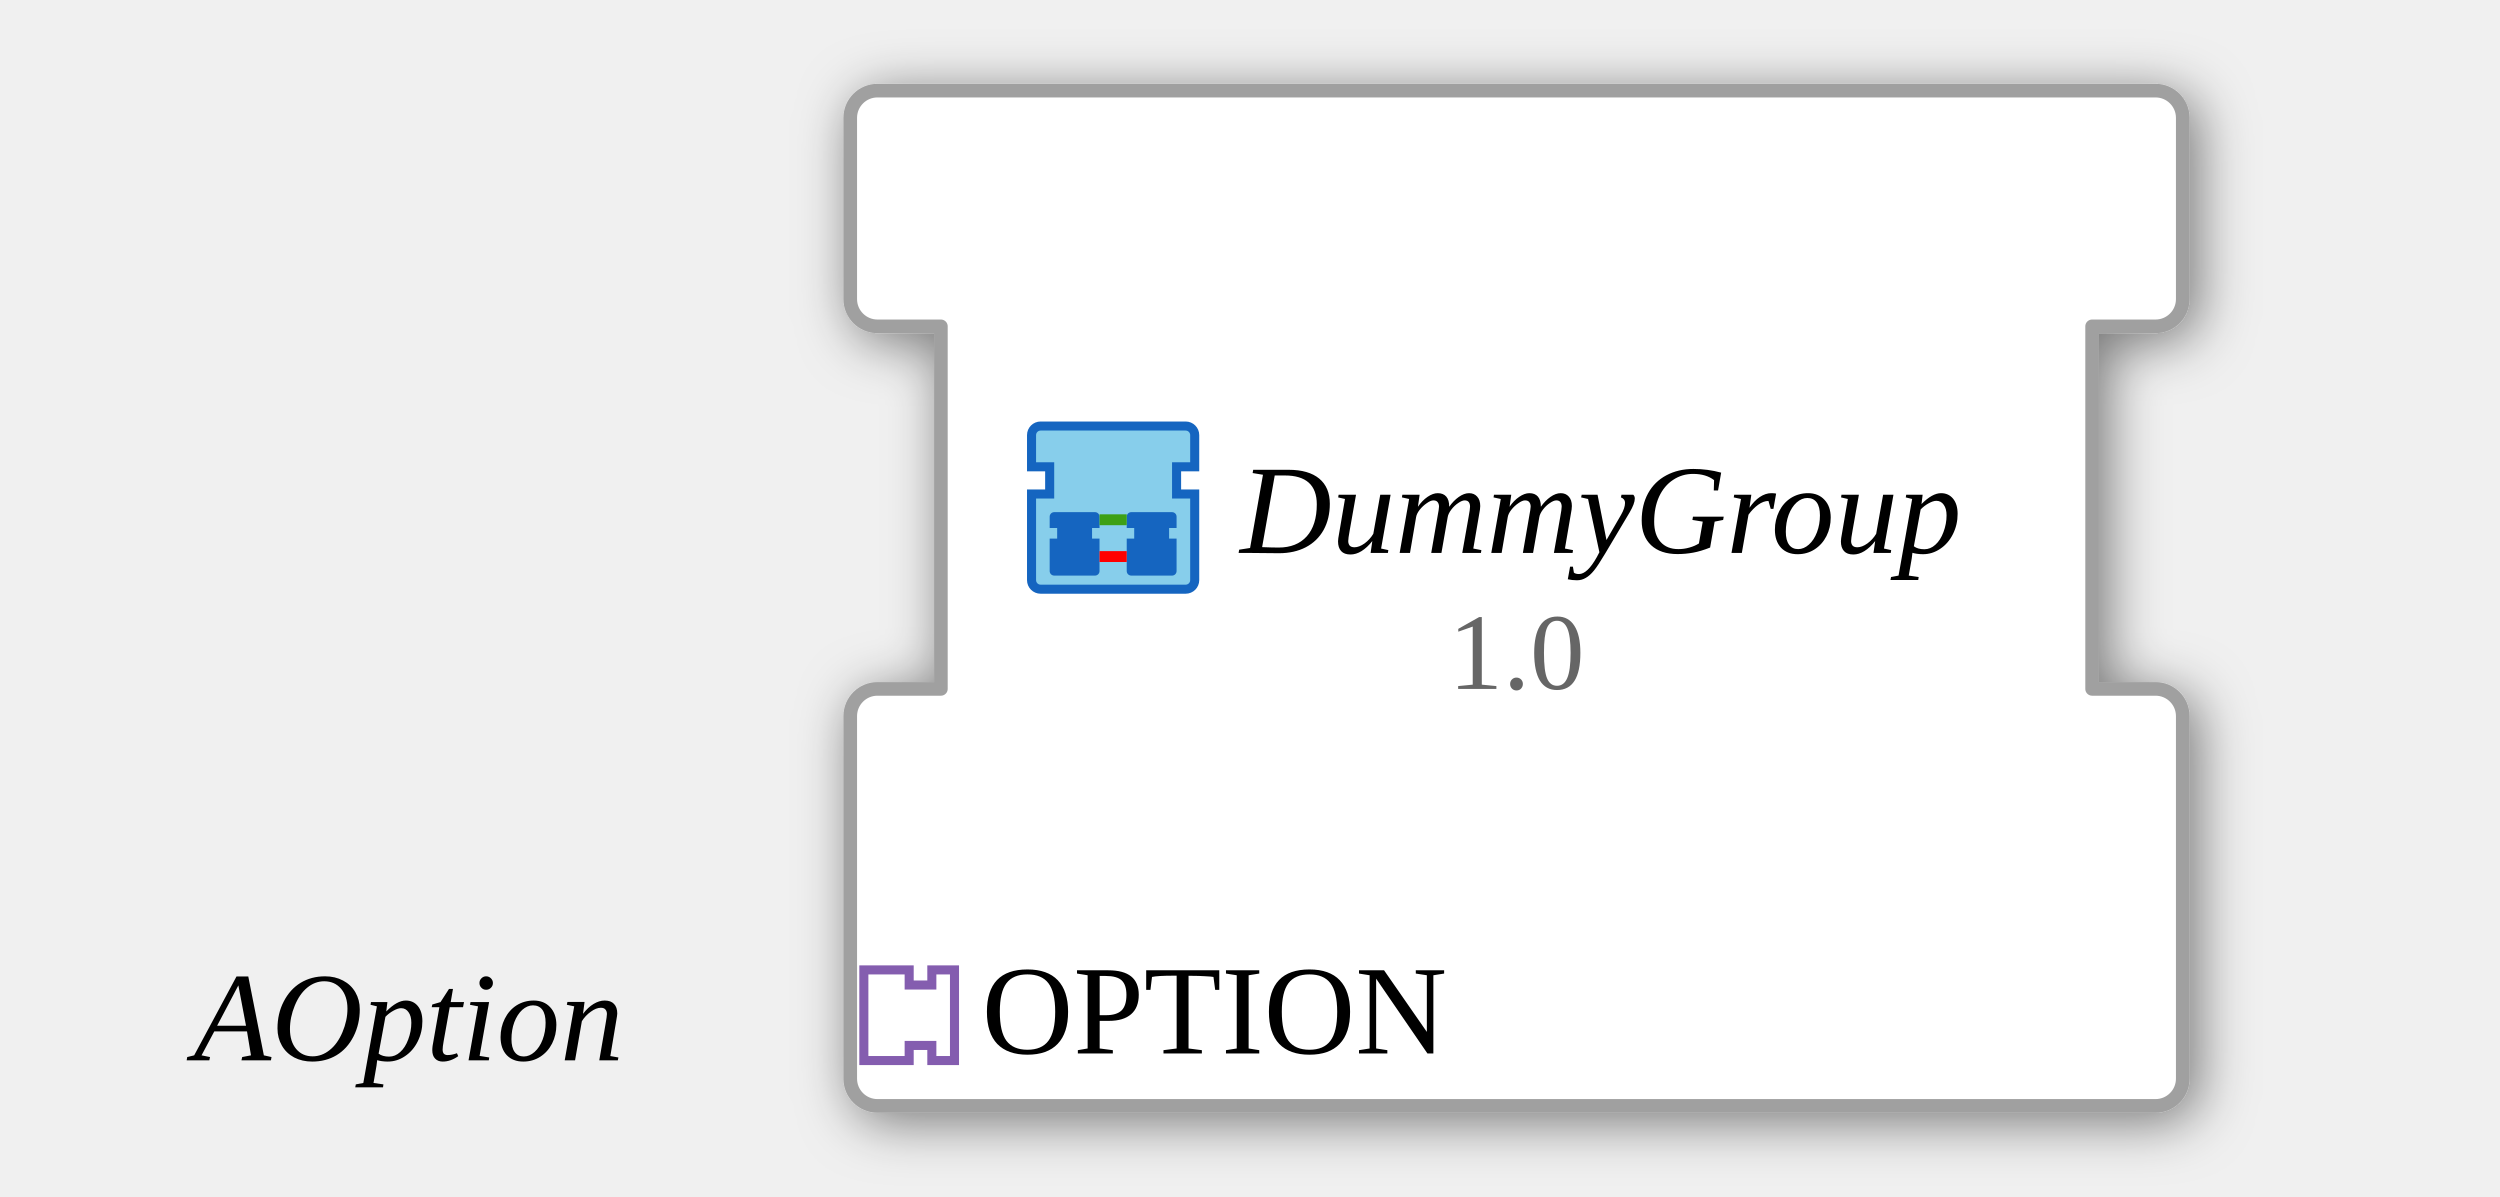
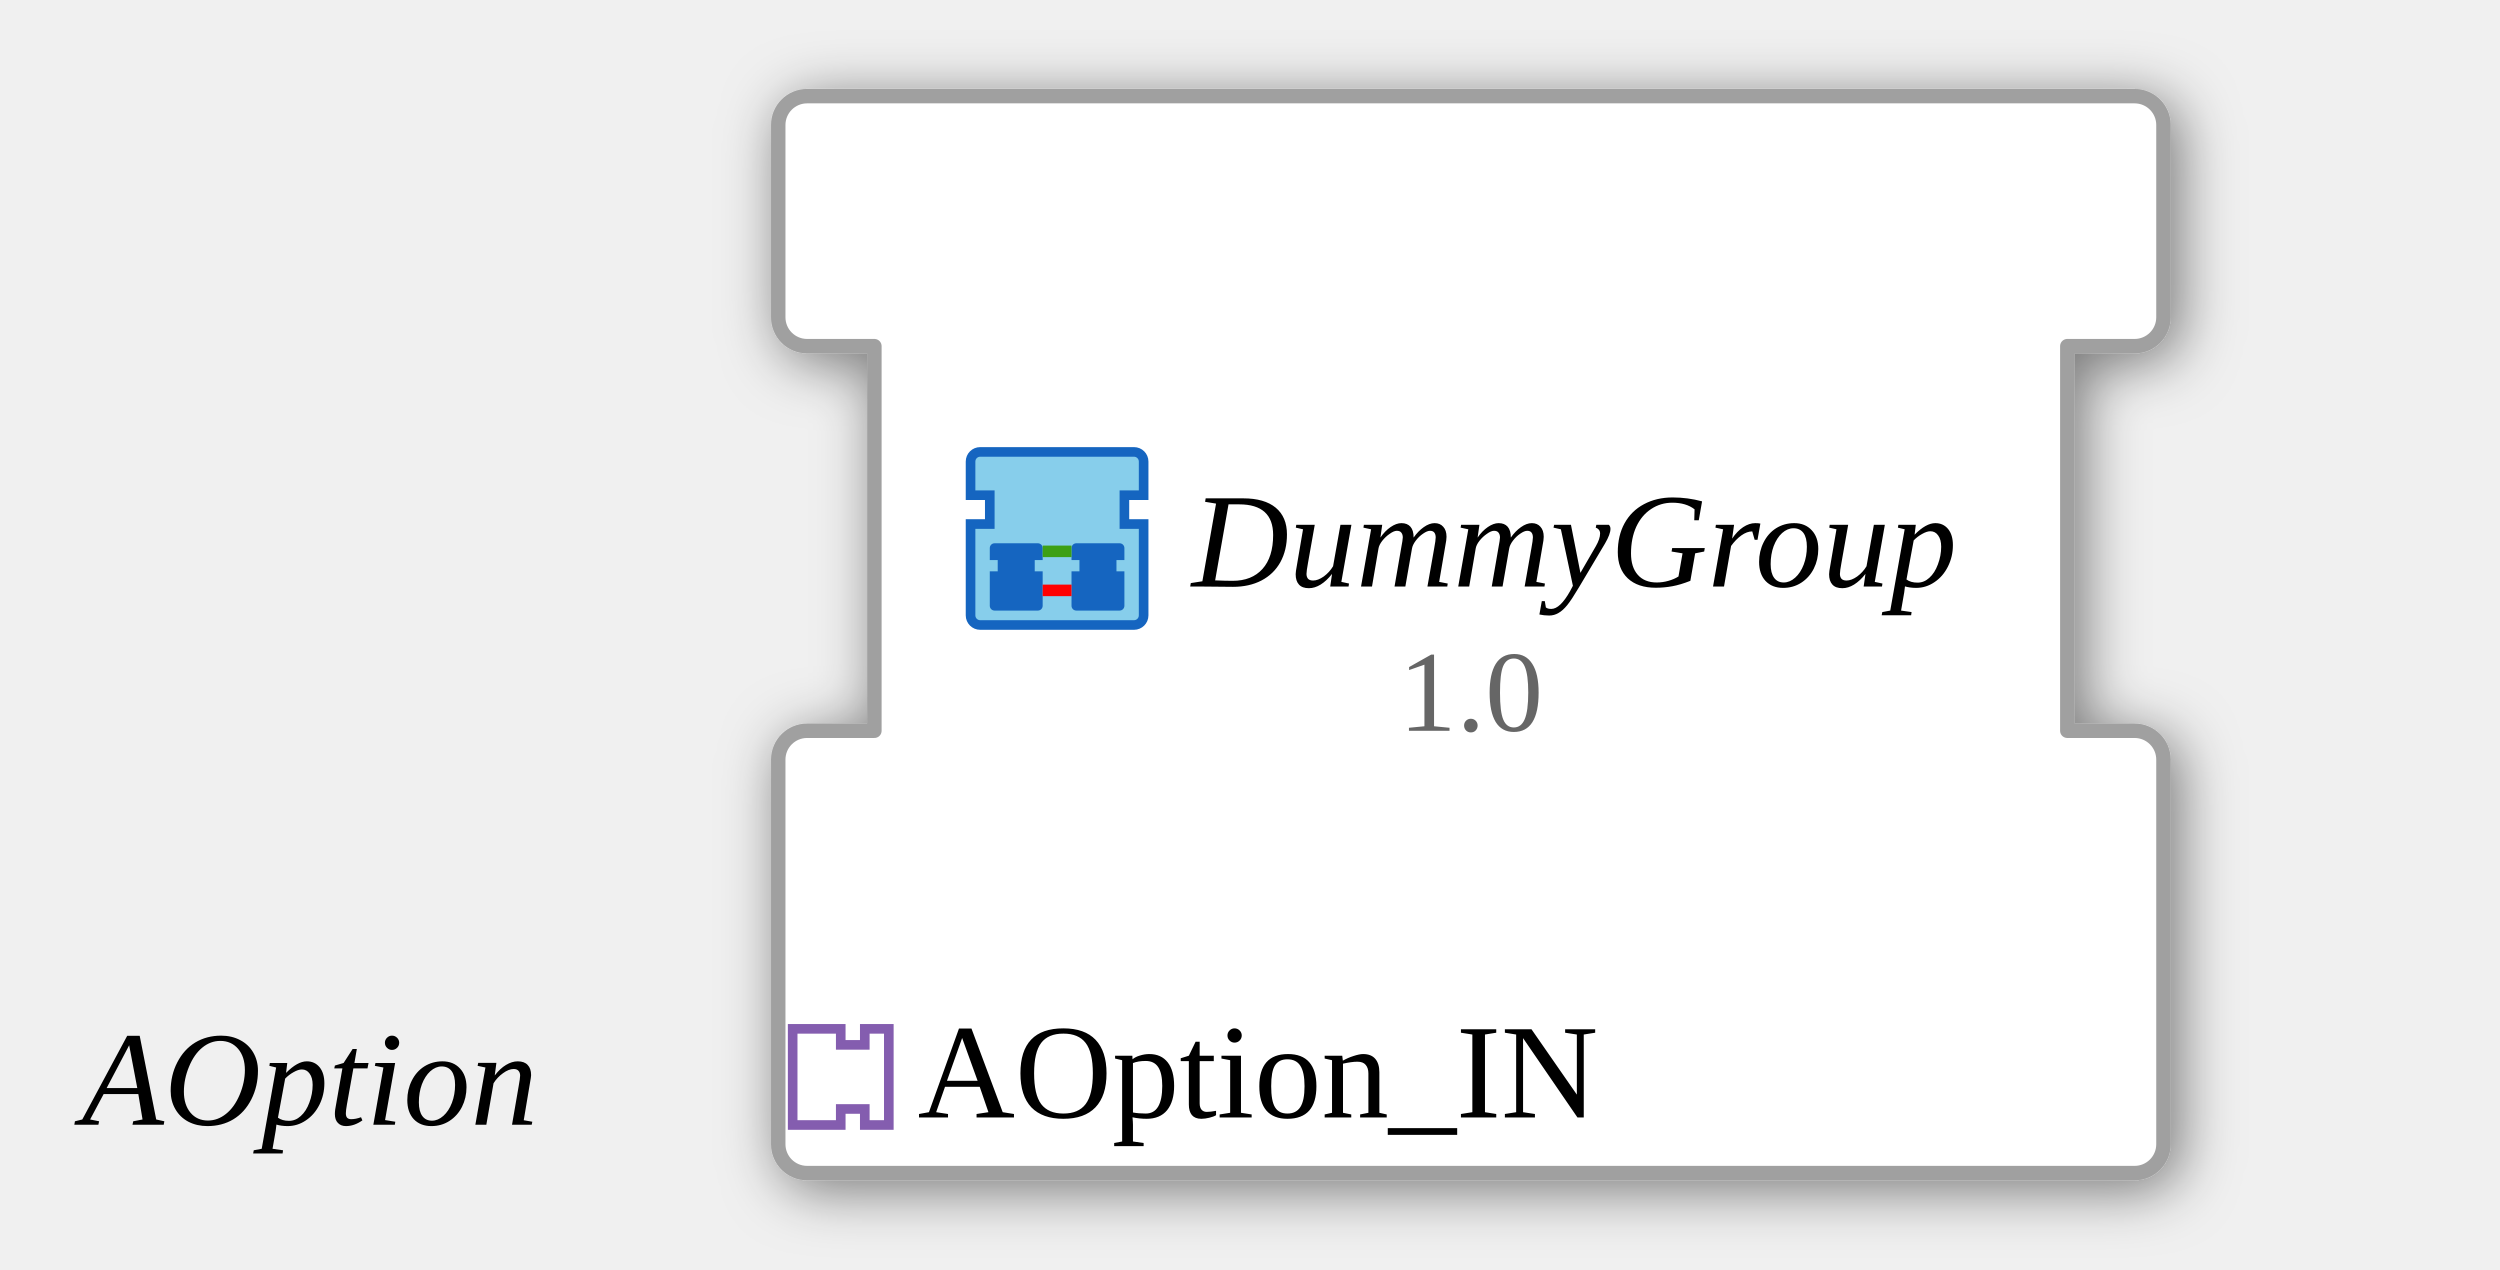
- <svg xmlns="http://www.w3.org/2000/svg" viewBox="0 0 275.8 132.0" width="275.8" height="132.0">
+ <svg xmlns="http://www.w3.org/2000/svg" viewBox="0 0 260.0 132.0" width="260.0" height="132.0">
  <style>
    @font-face {
      font-family: "TGL";
      src: local("TGL 0-17_std"), local("TGL 0-17"), local("TGL 0-17 alt"), url("../../../../_static/fonts/TGL-0-17_std.ttf") format("truetype");
      font-style: normal;
      font-weight: normal;
    }
    @font-face {
      font-family: "TGL";
      src: local("TGL 0-16_std"), local("TGL 0-16"), url("../../../../_static/fonts/TGL-0-16_std.ttf") format("truetype");
      font-style: italic;
      font-weight: normal;
    }
  </style>
  <defs>
    <filter id="dropShadow" x="-20%" y="-20%" width="140%" height="140%">
      <feGaussianBlur in="SourceAlpha" stdDeviation="3" result="blur" />
      <feOffset in="blur" dx="1" dy="1" result="offsetBlur" />
      <feFlood flood-color="#000000" flood-opacity="0.5" result="shadowColor" />
      <feComposite in="shadowColor" in2="offsetBlur" operator="in" result="shadow" />
      <feMerge>
        <feMergeNode in="shadow" />
        <feMergeNode in="SourceGraphic" />
      </feMerge>
    </filter>
  </defs>
-   <g transform="translate(93.8, 10)">
-     <path d="M 3 0             L 144.0 0             A 3 3 0 0 1 147.0 3             L 147.0 23.0             A 3 3 0 0 1 144.0 26.0             L 137.0 26.0             L 137.0 66.0             L 144.0 66.0             A 3 3 0 0 1 147.0 69.0             L 147.0 109.0             A 3 3 0 0 1 144.0 112.0             L 3 112.0             A 3 3 0 0 1 0 109.0             L 0 69.0             A 3 3 0 0 1 3 66.0             L 10 66.0             L 10 26.0             L 3 26.0             A 3 3 0 0 1 0 23.0             L 0 3             A 3 3 0 0 1 3 0             Z" fill="#FFFFFF" stroke="#A0A0A0" stroke-width="1.5" stroke-linejoin="round" filter="url(#dropShadow)" />
+   <g transform="translate(80.9375, 10)">
+     <path d="M 3 0             L 141.062 0             A 3 3 0 0 1 144.062 3             L 144.062 23.0             A 3 3 0 0 1 141.062 26.0             L 134.062 26.0             L 134.062 66.0             L 141.062 66.0             A 3 3 0 0 1 144.062 69.0             L 144.062 109.0             A 3 3 0 0 1 141.062 112.0             L 3 112.0             A 3 3 0 0 1 0 109.0             L 0 69.0             A 3 3 0 0 1 3 66.0             L 10 66.0             L 10 26.0             L 3 26.0             A 3 3 0 0 1 0 23.0             L 0 3             A 3 3 0 0 1 3 0             Z" fill="#FFFFFF" stroke="#A0A0A0" stroke-width="1.5" stroke-linejoin="round" filter="url(#dropShadow)" />
    <path d="M 21.0 37.0             L 37.0 37.0             A 1 1 0 0 1 38.0 38.0             L 38.0 41.5             L 36.0 41.5             L 36.0 44.5             L 38.0 44.5             L 38.0 54.0             A 1 1 0 0 1 37.0 55.0             L 21.0 55.0             A 1 1 0 0 1 20.0 54.0             L 20.0 44.5             L 22.0 44.5             L 22.0 41.5             L 20.0 41.5             L 20.0 38.0             A 1 1 0 0 1 21.0 37.0             Z" fill="#87CEEB" stroke="#1565C0" stroke-width="1" />
    <path d="M 22.5 46.5 L 27.0 46.5 A 0.5 0.5 0 0 1 27.5 47.0 L 27.5 48.25 L 26.675 48.25 L 26.675 49.417 L 27.5 49.417 L 27.5 53.0 A 0.5 0.5 0 0 1 27.0 53.5 L 22.5 53.5 A 0.5 0.5 0 0 1 22.0 53.0 L 22.0 49.417 L 22.825 49.417 L 22.825 48.25 L 22.0 48.25 L 22.0 47.0 A 0.5 0.5 0 0 1 22.5 46.5 Z" fill="#1565C0" stroke="none" />
    <path d="M 31.0 46.5 L 35.5 46.5 A 0.5 0.5 0 0 1 36.0 47.0 L 36.0 48.25 L 35.175 48.25 L 35.175 49.417 L 36.0 49.417 L 36.0 53.0 A 0.5 0.5 0 0 1 35.5 53.5 L 31.0 53.5 A 0.5 0.5 0 0 1 30.5 53.0 L 30.5 49.417 L 31.325 49.417 L 31.325 48.25 L 30.5 48.25 L 30.5 47.0 A 0.5 0.5 0 0 1 31.0 46.5 Z" fill="#1565C0" stroke="none" />
    <line x1="27.5" y1="47.34" x2="30.5" y2="47.34" stroke="#3DA015" stroke-width="1.2" />
    <line x1="27.5" y1="51.4" x2="30.5" y2="51.4" stroke="#FF0000" stroke-width="1.2" />
    <text x="43.0" y="51.0" font-family="TGL, 'Times New Roman', Times, serif" font-size="14" fill="#000000" font-style="italic">DummyGroup</text>
-     <text x="73.5" y="66.0" font-family="TGL, 'Times New Roman', Times, serif" font-size="12" fill="#666666" text-anchor="middle">1.0</text>
+     <text x="72.031" y="66.0" font-family="TGL, 'Times New Roman', Times, serif" font-size="12" fill="#666666" text-anchor="middle">1.0</text>
    <path d="M 1.5 97.0             L 6.5 97.0             L 6.5 98.667             L 9.0 98.667             L 9.0 97.0             L 11.5 97.0             L 11.5 107.0             L 9.0 107.0             L 9.0 105.333             L 6.5 105.333             L 6.5 107.0             L 1.5 107.0             Z" fill="none" stroke="#845DAF" stroke-width="1" />
-     <text x="14.5" y="103.0" font-family="TGL, 'Times New Roman', Times, serif" font-size="14" fill="#000000" dominant-baseline="middle">OPTION</text>
+     <text x="14.5" y="103.0" font-family="TGL, 'Times New Roman', Times, serif" font-size="14" fill="#000000" dominant-baseline="middle">AOption_IN</text>
    <text x="-25" y="103.0" font-family="TGL, 'Times New Roman', Times, serif" font-size="14" fill="#000000" text-anchor="end" dominant-baseline="middle">
      <tspan font-family="TGL, 'Times New Roman', Times, serif" font-style="italic" dominant-baseline="middle">AOption</tspan>
    </text>
  </g>
</svg>
